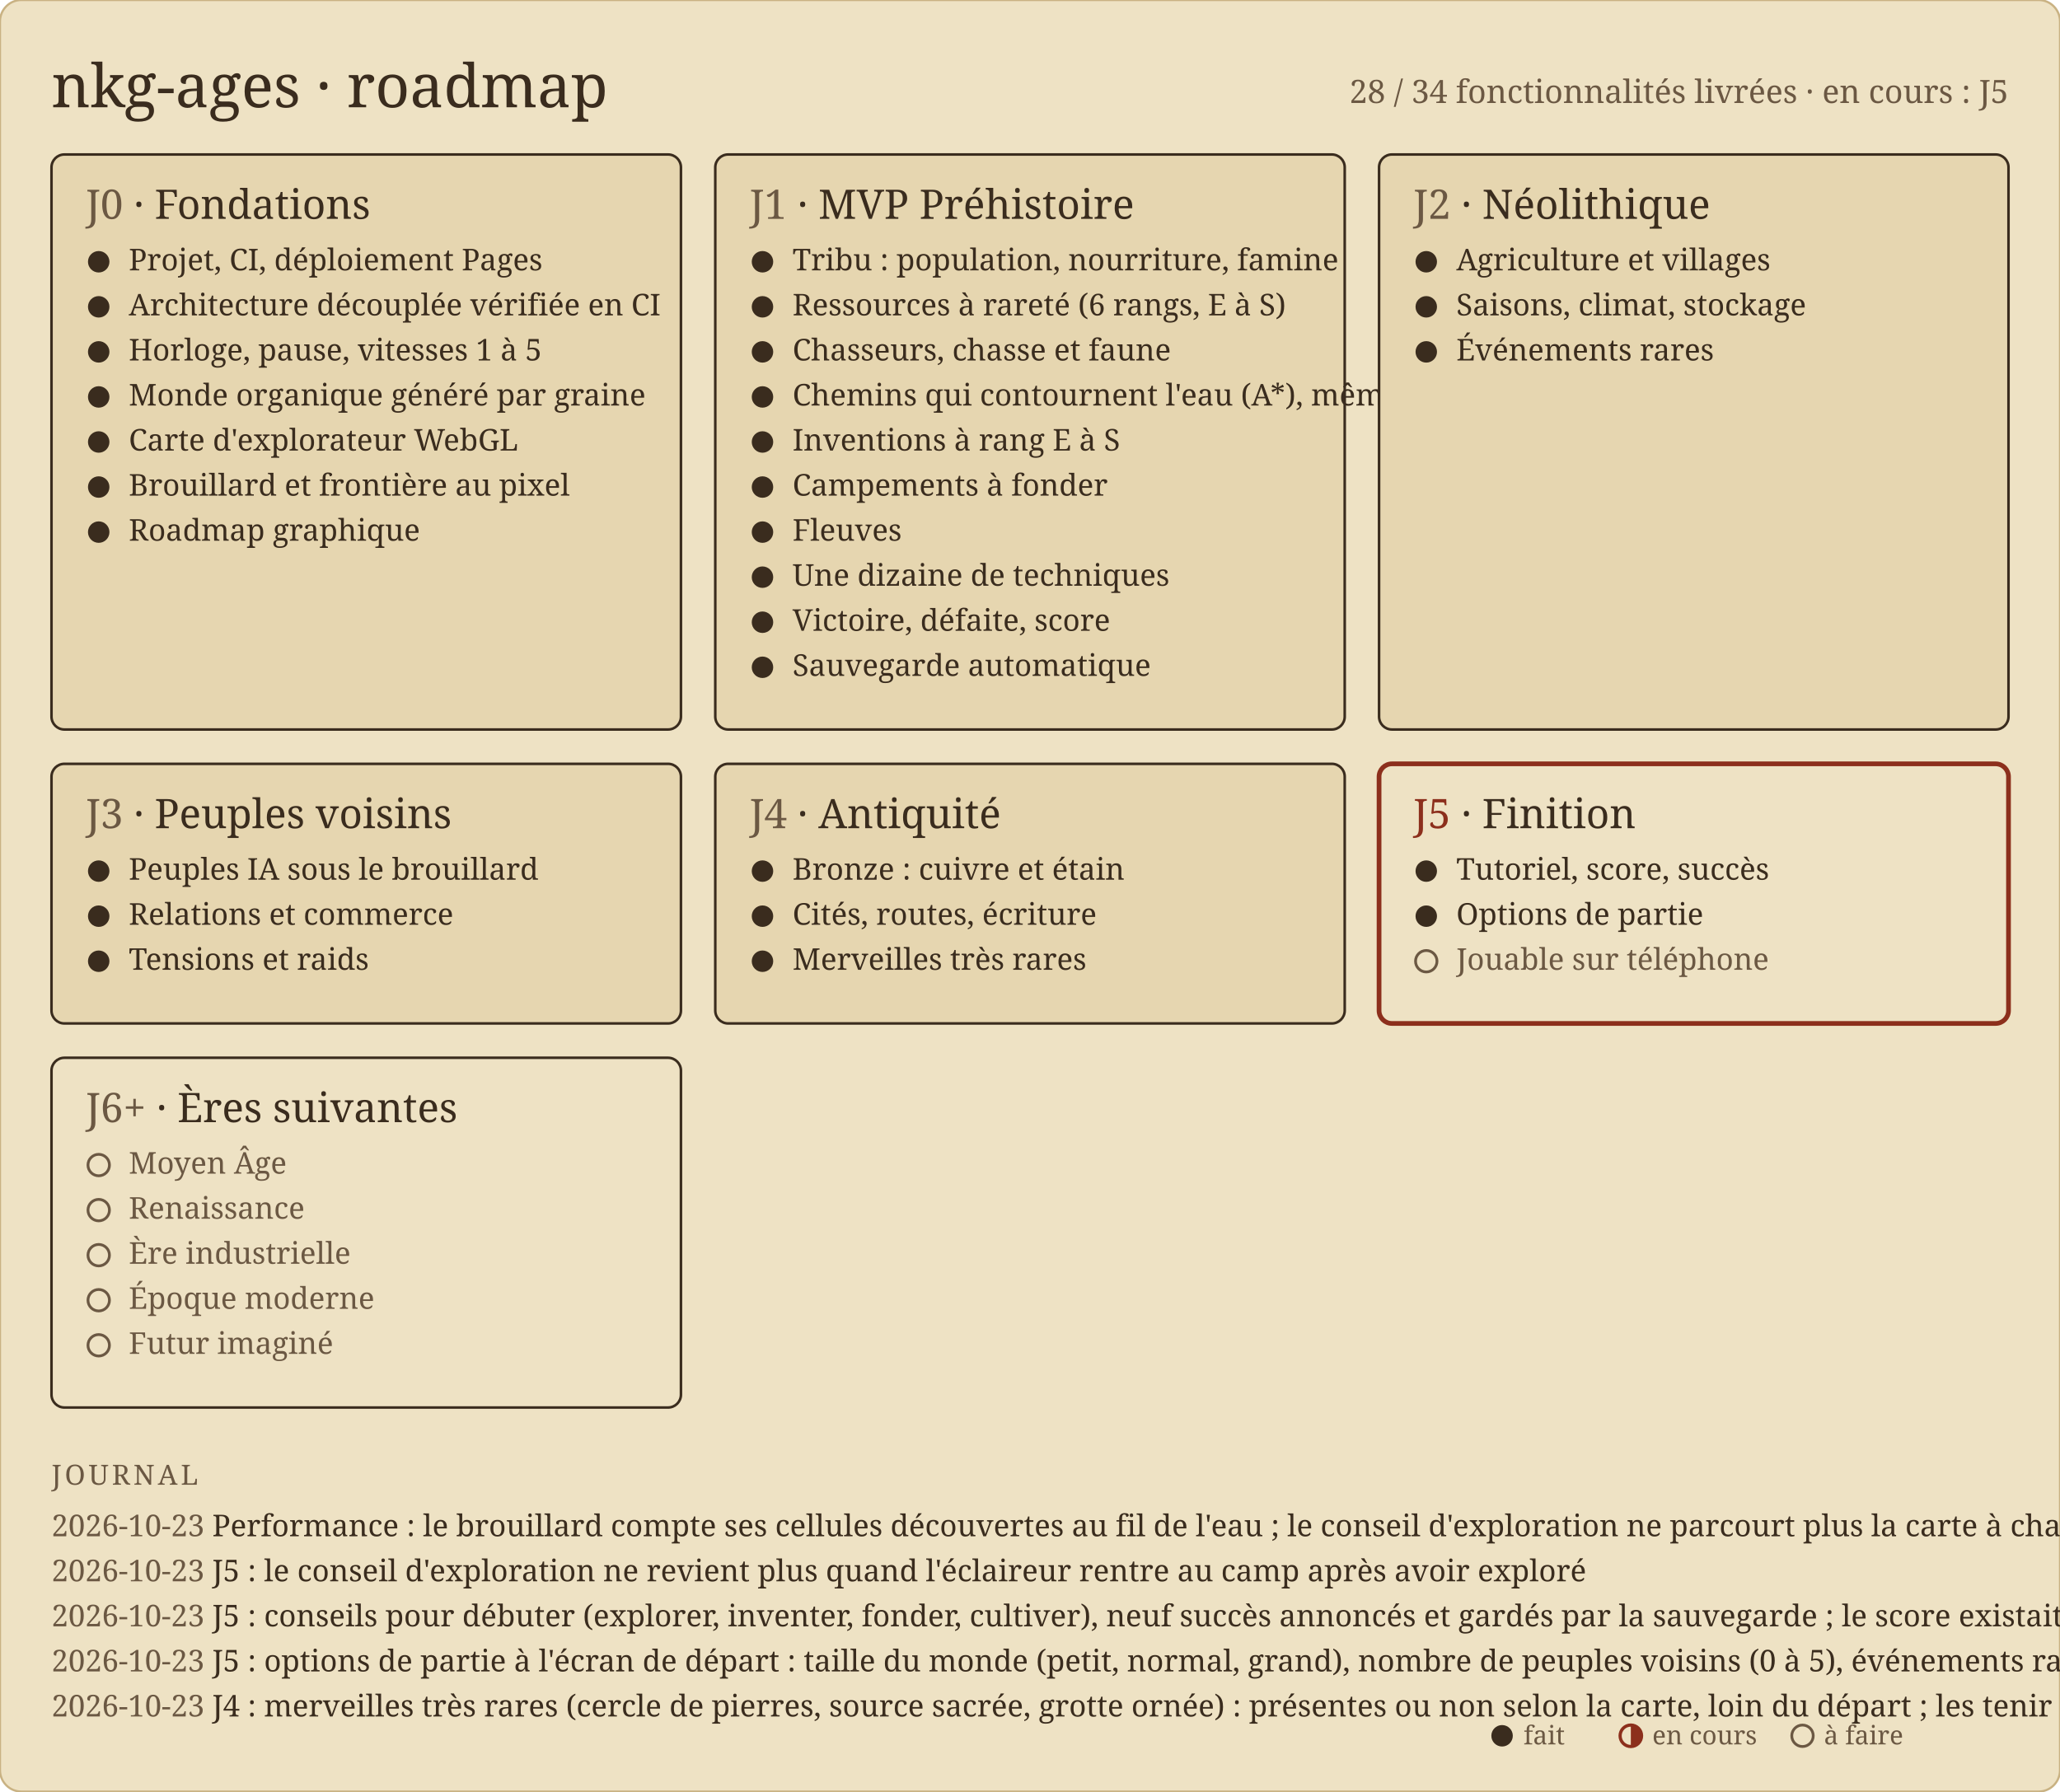
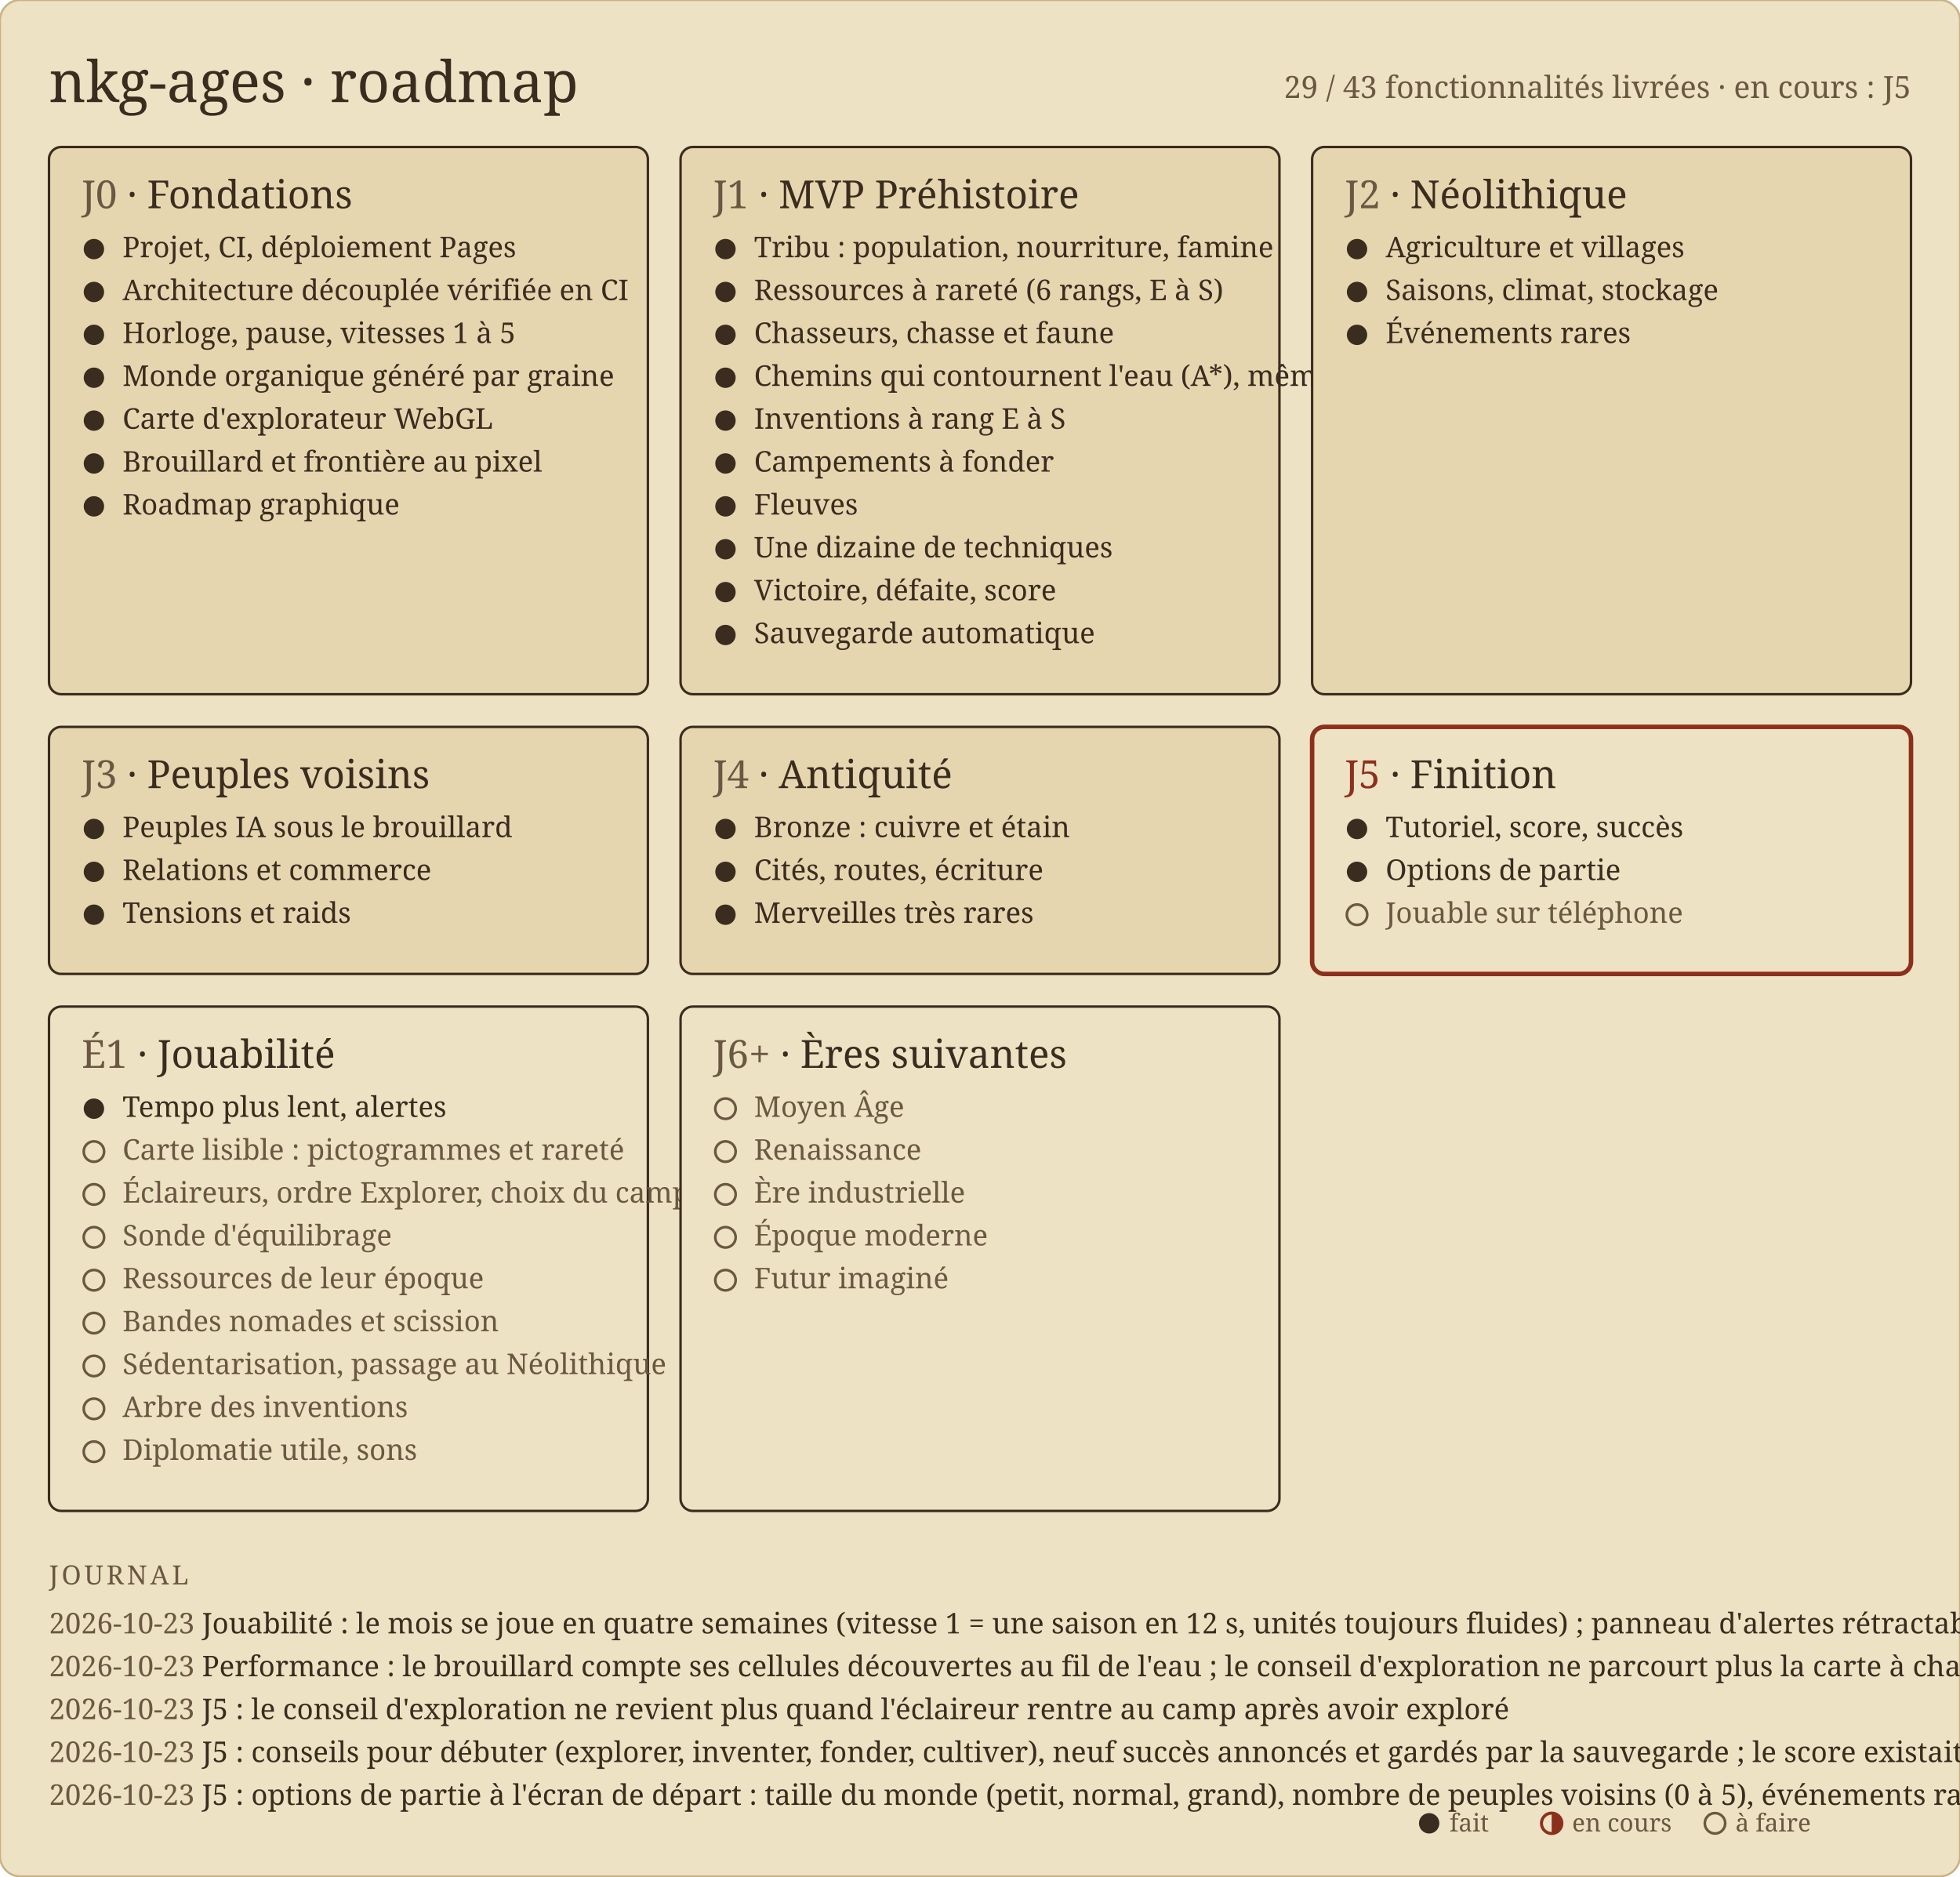
- <svg xmlns="http://www.w3.org/2000/svg" viewBox="0 0 960 835" width="960" height="835" font-family="Georgia, 'Iowan Old Style', serif" role="img" aria-label="Roadmap de nkg-ages">
-   <rect width="960" height="835" rx="10" fill="#eee2c4" stroke="#c9b283" />
+ <svg xmlns="http://www.w3.org/2000/svg" viewBox="0 0 960 919" width="960" height="919" font-family="Georgia, 'Iowan Old Style', serif" role="img" aria-label="Roadmap de nkg-ages">
+   <rect width="960" height="919" rx="10" fill="#eee2c4" stroke="#c9b283" />
  <text x="24" y="50" font-size="28" fill="#3a2c1e">nkg-ages · roadmap</text>
-   <text x="936" y="48" font-size="15" text-anchor="end" fill="#6b5843">28 / 34 fonctionnalités livrées · en cours : J5</text>
+   <text x="936" y="48" font-size="15" text-anchor="end" fill="#6b5843">29 / 43 fonctionnalités livrées · en cours : J5</text>
  <g>
    <rect x="24" y="72" width="293.333" height="268" rx="6" fill="#e6d6b0" stroke="#3a2c1e" stroke-width="1.2" />
    <text x="40" y="102" font-size="19" fill="#3a2c1e">
      <tspan fill="#6b5843">J0</tspan> · Fondations</text>
    <circle cx="46" cy="122" r="5" fill="#3a2c1e" />
    <text x="60" y="126" font-size="14" fill="#3a2c1e">Projet, CI, déploiement Pages</text>
    <circle cx="46" cy="143" r="5" fill="#3a2c1e" />
    <text x="60" y="147" font-size="14" fill="#3a2c1e">Architecture découplée vérifiée en CI</text>
    <circle cx="46" cy="164" r="5" fill="#3a2c1e" />
    <text x="60" y="168" font-size="14" fill="#3a2c1e">Horloge, pause, vitesses 1 à 5</text>
    <circle cx="46" cy="185" r="5" fill="#3a2c1e" />
    <text x="60" y="189" font-size="14" fill="#3a2c1e">Monde organique généré par graine</text>
    <circle cx="46" cy="206" r="5" fill="#3a2c1e" />
    <text x="60" y="210" font-size="14" fill="#3a2c1e">Carte d'explorateur WebGL</text>
    <circle cx="46" cy="227" r="5" fill="#3a2c1e" />
    <text x="60" y="231" font-size="14" fill="#3a2c1e">Brouillard et frontière au pixel</text>
    <circle cx="46" cy="248" r="5" fill="#3a2c1e" />
    <text x="60" y="252" font-size="14" fill="#3a2c1e">Roadmap graphique</text>
  </g>
  <g>
    <rect x="333.333" y="72" width="293.333" height="268" rx="6" fill="#e6d6b0" stroke="#3a2c1e" stroke-width="1.2" />
    <text x="349.333" y="102" font-size="19" fill="#3a2c1e">
      <tspan fill="#6b5843">J1</tspan> · MVP Préhistoire</text>
    <circle cx="355.333" cy="122" r="5" fill="#3a2c1e" />
    <text x="369.333" y="126" font-size="14" fill="#3a2c1e">Tribu : population, nourriture, famine</text>
    <circle cx="355.333" cy="143" r="5" fill="#3a2c1e" />
    <text x="369.333" y="147" font-size="14" fill="#3a2c1e">Ressources à rareté (6 rangs, E à S)</text>
    <circle cx="355.333" cy="164" r="5" fill="#3a2c1e" />
    <text x="369.333" y="168" font-size="14" fill="#3a2c1e">Chasseurs, chasse et faune</text>
    <circle cx="355.333" cy="185" r="5" fill="#3a2c1e" />
    <text x="369.333" y="189" font-size="14" fill="#3a2c1e">Chemins qui contournent l'eau (A*), même dans le brouillard</text>
    <circle cx="355.333" cy="206" r="5" fill="#3a2c1e" />
    <text x="369.333" y="210" font-size="14" fill="#3a2c1e">Inventions à rang E à S</text>
    <circle cx="355.333" cy="227" r="5" fill="#3a2c1e" />
    <text x="369.333" y="231" font-size="14" fill="#3a2c1e">Campements à fonder</text>
    <circle cx="355.333" cy="248" r="5" fill="#3a2c1e" />
    <text x="369.333" y="252" font-size="14" fill="#3a2c1e">Fleuves</text>
    <circle cx="355.333" cy="269" r="5" fill="#3a2c1e" />
    <text x="369.333" y="273" font-size="14" fill="#3a2c1e">Une dizaine de techniques</text>
    <circle cx="355.333" cy="290" r="5" fill="#3a2c1e" />
    <text x="369.333" y="294" font-size="14" fill="#3a2c1e">Victoire, défaite, score</text>
    <circle cx="355.333" cy="311" r="5" fill="#3a2c1e" />
    <text x="369.333" y="315" font-size="14" fill="#3a2c1e">Sauvegarde automatique</text>
  </g>
  <g>
    <rect x="642.667" y="72" width="293.333" height="268" rx="6" fill="#e6d6b0" stroke="#3a2c1e" stroke-width="1.2" />
    <text x="658.667" y="102" font-size="19" fill="#3a2c1e">
      <tspan fill="#6b5843">J2</tspan> · Néolithique</text>
    <circle cx="664.667" cy="122" r="5" fill="#3a2c1e" />
    <text x="678.667" y="126" font-size="14" fill="#3a2c1e">Agriculture et villages</text>
    <circle cx="664.667" cy="143" r="5" fill="#3a2c1e" />
    <text x="678.667" y="147" font-size="14" fill="#3a2c1e">Saisons, climat, stockage</text>
    <circle cx="664.667" cy="164" r="5" fill="#3a2c1e" />
    <text x="678.667" y="168" font-size="14" fill="#3a2c1e">Événements rares</text>
  </g>
  <g>
    <rect x="24" y="356" width="293.333" height="121" rx="6" fill="#e6d6b0" stroke="#3a2c1e" stroke-width="1.2" />
    <text x="40" y="386" font-size="19" fill="#3a2c1e">
      <tspan fill="#6b5843">J3</tspan> · Peuples voisins</text>
    <circle cx="46" cy="406" r="5" fill="#3a2c1e" />
    <text x="60" y="410" font-size="14" fill="#3a2c1e">Peuples IA sous le brouillard</text>
    <circle cx="46" cy="427" r="5" fill="#3a2c1e" />
    <text x="60" y="431" font-size="14" fill="#3a2c1e">Relations et commerce</text>
    <circle cx="46" cy="448" r="5" fill="#3a2c1e" />
    <text x="60" y="452" font-size="14" fill="#3a2c1e">Tensions et raids</text>
  </g>
  <g>
    <rect x="333.333" y="356" width="293.333" height="121" rx="6" fill="#e6d6b0" stroke="#3a2c1e" stroke-width="1.2" />
    <text x="349.333" y="386" font-size="19" fill="#3a2c1e">
      <tspan fill="#6b5843">J4</tspan> · Antiquité</text>
    <circle cx="355.333" cy="406" r="5" fill="#3a2c1e" />
    <text x="369.333" y="410" font-size="14" fill="#3a2c1e">Bronze : cuivre et étain</text>
    <circle cx="355.333" cy="427" r="5" fill="#3a2c1e" />
    <text x="369.333" y="431" font-size="14" fill="#3a2c1e">Cités, routes, écriture</text>
    <circle cx="355.333" cy="448" r="5" fill="#3a2c1e" />
    <text x="369.333" y="452" font-size="14" fill="#3a2c1e">Merveilles très rares</text>
  </g>
  <g>
    <rect x="642.667" y="356" width="293.333" height="121" rx="6" fill="#eee2c4" stroke="#8c2f1c" stroke-width="2.2" />
    <text x="658.667" y="386" font-size="19" fill="#3a2c1e">
      <tspan fill="#8c2f1c">J5</tspan> · Finition</text>
    <circle cx="664.667" cy="406" r="5" fill="#3a2c1e" />
    <text x="678.667" y="410" font-size="14" fill="#3a2c1e">Tutoriel, score, succès</text>
    <circle cx="664.667" cy="427" r="5" fill="#3a2c1e" />
    <text x="678.667" y="431" font-size="14" fill="#3a2c1e">Options de partie</text>
    <circle cx="664.667" cy="448" r="5" fill="none" stroke="#6b5843" stroke-width="1.3" />
    <text x="678.667" y="452" font-size="14" fill="#6b5843">Jouable sur téléphone</text>
  </g>
  <g>
-     <rect x="24" y="493" width="293.333" height="163" rx="6" fill="#eee2c4" stroke="#3a2c1e" stroke-width="1.2" />
+     <rect x="24" y="493" width="293.333" height="247" rx="6" fill="#eee2c4" stroke="#3a2c1e" stroke-width="1.2" />
    <text x="40" y="523" font-size="19" fill="#3a2c1e">
+       <tspan fill="#6b5843">É1</tspan> · Jouabilité</text>
+     <circle cx="46" cy="543" r="5" fill="#3a2c1e" />
+     <text x="60" y="547" font-size="14" fill="#3a2c1e">Tempo plus lent, alertes</text>
+     <circle cx="46" cy="564" r="5" fill="none" stroke="#6b5843" stroke-width="1.3" />
+     <text x="60" y="568" font-size="14" fill="#6b5843">Carte lisible : pictogrammes et rareté</text>
+     <circle cx="46" cy="585" r="5" fill="none" stroke="#6b5843" stroke-width="1.3" />
+     <text x="60" y="589" font-size="14" fill="#6b5843">Éclaireurs, ordre Explorer, choix du campement</text>
+     <circle cx="46" cy="606" r="5" fill="none" stroke="#6b5843" stroke-width="1.3" />
+     <text x="60" y="610" font-size="14" fill="#6b5843">Sonde d'équilibrage</text>
+     <circle cx="46" cy="627" r="5" fill="none" stroke="#6b5843" stroke-width="1.3" />
+     <text x="60" y="631" font-size="14" fill="#6b5843">Ressources de leur époque</text>
+     <circle cx="46" cy="648" r="5" fill="none" stroke="#6b5843" stroke-width="1.3" />
+     <text x="60" y="652" font-size="14" fill="#6b5843">Bandes nomades et scission</text>
+     <circle cx="46" cy="669" r="5" fill="none" stroke="#6b5843" stroke-width="1.3" />
+     <text x="60" y="673" font-size="14" fill="#6b5843">Sédentarisation, passage au Néolithique</text>
+     <circle cx="46" cy="690" r="5" fill="none" stroke="#6b5843" stroke-width="1.3" />
+     <text x="60" y="694" font-size="14" fill="#6b5843">Arbre des inventions</text>
+     <circle cx="46" cy="711" r="5" fill="none" stroke="#6b5843" stroke-width="1.3" />
+     <text x="60" y="715" font-size="14" fill="#6b5843">Diplomatie utile, sons</text>
+   </g>
+   <g>
+     <rect x="333.333" y="493" width="293.333" height="247" rx="6" fill="#eee2c4" stroke="#3a2c1e" stroke-width="1.2" />
+     <text x="349.333" y="523" font-size="19" fill="#3a2c1e">
      <tspan fill="#6b5843">J6+</tspan> · Ères suivantes</text>
-     <circle cx="46" cy="543" r="5" fill="none" stroke="#6b5843" stroke-width="1.3" />
-     <text x="60" y="547" font-size="14" fill="#6b5843">Moyen Âge</text>
-     <circle cx="46" cy="564" r="5" fill="none" stroke="#6b5843" stroke-width="1.3" />
-     <text x="60" y="568" font-size="14" fill="#6b5843">Renaissance</text>
-     <circle cx="46" cy="585" r="5" fill="none" stroke="#6b5843" stroke-width="1.3" />
-     <text x="60" y="589" font-size="14" fill="#6b5843">Ère industrielle</text>
-     <circle cx="46" cy="606" r="5" fill="none" stroke="#6b5843" stroke-width="1.3" />
-     <text x="60" y="610" font-size="14" fill="#6b5843">Époque moderne</text>
-     <circle cx="46" cy="627" r="5" fill="none" stroke="#6b5843" stroke-width="1.3" />
-     <text x="60" y="631" font-size="14" fill="#6b5843">Futur imaginé</text>
+     <circle cx="355.333" cy="543" r="5" fill="none" stroke="#6b5843" stroke-width="1.3" />
+     <text x="369.333" y="547" font-size="14" fill="#6b5843">Moyen Âge</text>
+     <circle cx="355.333" cy="564" r="5" fill="none" stroke="#6b5843" stroke-width="1.3" />
+     <text x="369.333" y="568" font-size="14" fill="#6b5843">Renaissance</text>
+     <circle cx="355.333" cy="585" r="5" fill="none" stroke="#6b5843" stroke-width="1.3" />
+     <text x="369.333" y="589" font-size="14" fill="#6b5843">Ère industrielle</text>
+     <circle cx="355.333" cy="606" r="5" fill="none" stroke="#6b5843" stroke-width="1.3" />
+     <text x="369.333" y="610" font-size="14" fill="#6b5843">Époque moderne</text>
+     <circle cx="355.333" cy="627" r="5" fill="none" stroke="#6b5843" stroke-width="1.3" />
+     <text x="369.333" y="631" font-size="14" fill="#6b5843">Futur imaginé</text>
  </g>
-   <text x="24" y="692" font-size="13" letter-spacing="1.5" fill="#6b5843">JOURNAL</text>
-   <text x="24" y="716" font-size="14" fill="#3a2c1e">
+   <text x="24" y="776" font-size="13" letter-spacing="1.5" fill="#6b5843">JOURNAL</text>
+   <text x="24" y="800" font-size="14" fill="#3a2c1e">
+     <tspan fill="#6b5843">2026-10-23</tspan>  Jouabilité : le mois se joue en quatre semaines (vitesse 1 = une saison en 12 s, unités toujours fluides) ; panneau d'alertes rétractable qui centre la carte</text>
+   <text x="24" y="821" font-size="14" fill="#3a2c1e">
    <tspan fill="#6b5843">2026-10-23</tspan>  Performance : le brouillard compte ses cellules découvertes au fil de l'eau ; le conseil d'exploration ne parcourt plus la carte à chaque vue</text>
-   <text x="24" y="737" font-size="14" fill="#3a2c1e">
+   <text x="24" y="842" font-size="14" fill="#3a2c1e">
    <tspan fill="#6b5843">2026-10-23</tspan>  J5 : le conseil d'exploration ne revient plus quand l'éclaireur rentre au camp après avoir exploré</text>
-   <text x="24" y="758" font-size="14" fill="#3a2c1e">
+   <text x="24" y="863" font-size="14" fill="#3a2c1e">
    <tspan fill="#6b5843">2026-10-23</tspan>  J5 : conseils pour débuter (explorer, inventer, fonder, cultiver), neuf succès annoncés et gardés par la sauvegarde ; le score existait déjà</text>
-   <text x="24" y="779" font-size="14" fill="#3a2c1e">
+   <text x="24" y="884" font-size="14" fill="#3a2c1e">
    <tspan fill="#6b5843">2026-10-23</tspan>  J5 : options de partie à l'écran de départ : taille du monde (petit, normal, grand), nombre de peuples voisins (0 à 5), événements rares</text>
-   <text x="24" y="800" font-size="14" fill="#3a2c1e">
-     <tspan fill="#6b5843">2026-10-23</tspan>  J4 : merveilles très rares (cercle de pierres, source sacrée, grotte ornée) : présentes ou non selon la carte, loin du départ ; les tenir donne leur effet et des points</text>
-   <circle cx="700" cy="809" r="5" fill="#3a2c1e" />
-   <text x="710" y="813" font-size="12" fill="#6b5843">fait</text>
-   <circle cx="760" cy="809" r="5" fill="none" stroke="#8c2f1c" stroke-width="1.5" />
-   <path d="M760 804a5 5 0 0 1 0 10z" fill="#8c2f1c" />
-   <text x="770" y="813" font-size="12" fill="#6b5843">en cours</text>
-   <circle cx="840" cy="809" r="5" fill="none" stroke="#6b5843" stroke-width="1.3" />
-   <text x="850" y="813" font-size="12" fill="#6b5843">à faire</text>
+   <circle cx="700" cy="893" r="5" fill="#3a2c1e" />
+   <text x="710" y="897" font-size="12" fill="#6b5843">fait</text>
+   <circle cx="760" cy="893" r="5" fill="none" stroke="#8c2f1c" stroke-width="1.5" />
+   <path d="M760 888a5 5 0 0 1 0 10z" fill="#8c2f1c" />
+   <text x="770" y="897" font-size="12" fill="#6b5843">en cours</text>
+   <circle cx="840" cy="893" r="5" fill="none" stroke="#6b5843" stroke-width="1.3" />
+   <text x="850" y="897" font-size="12" fill="#6b5843">à faire</text>
</svg>
